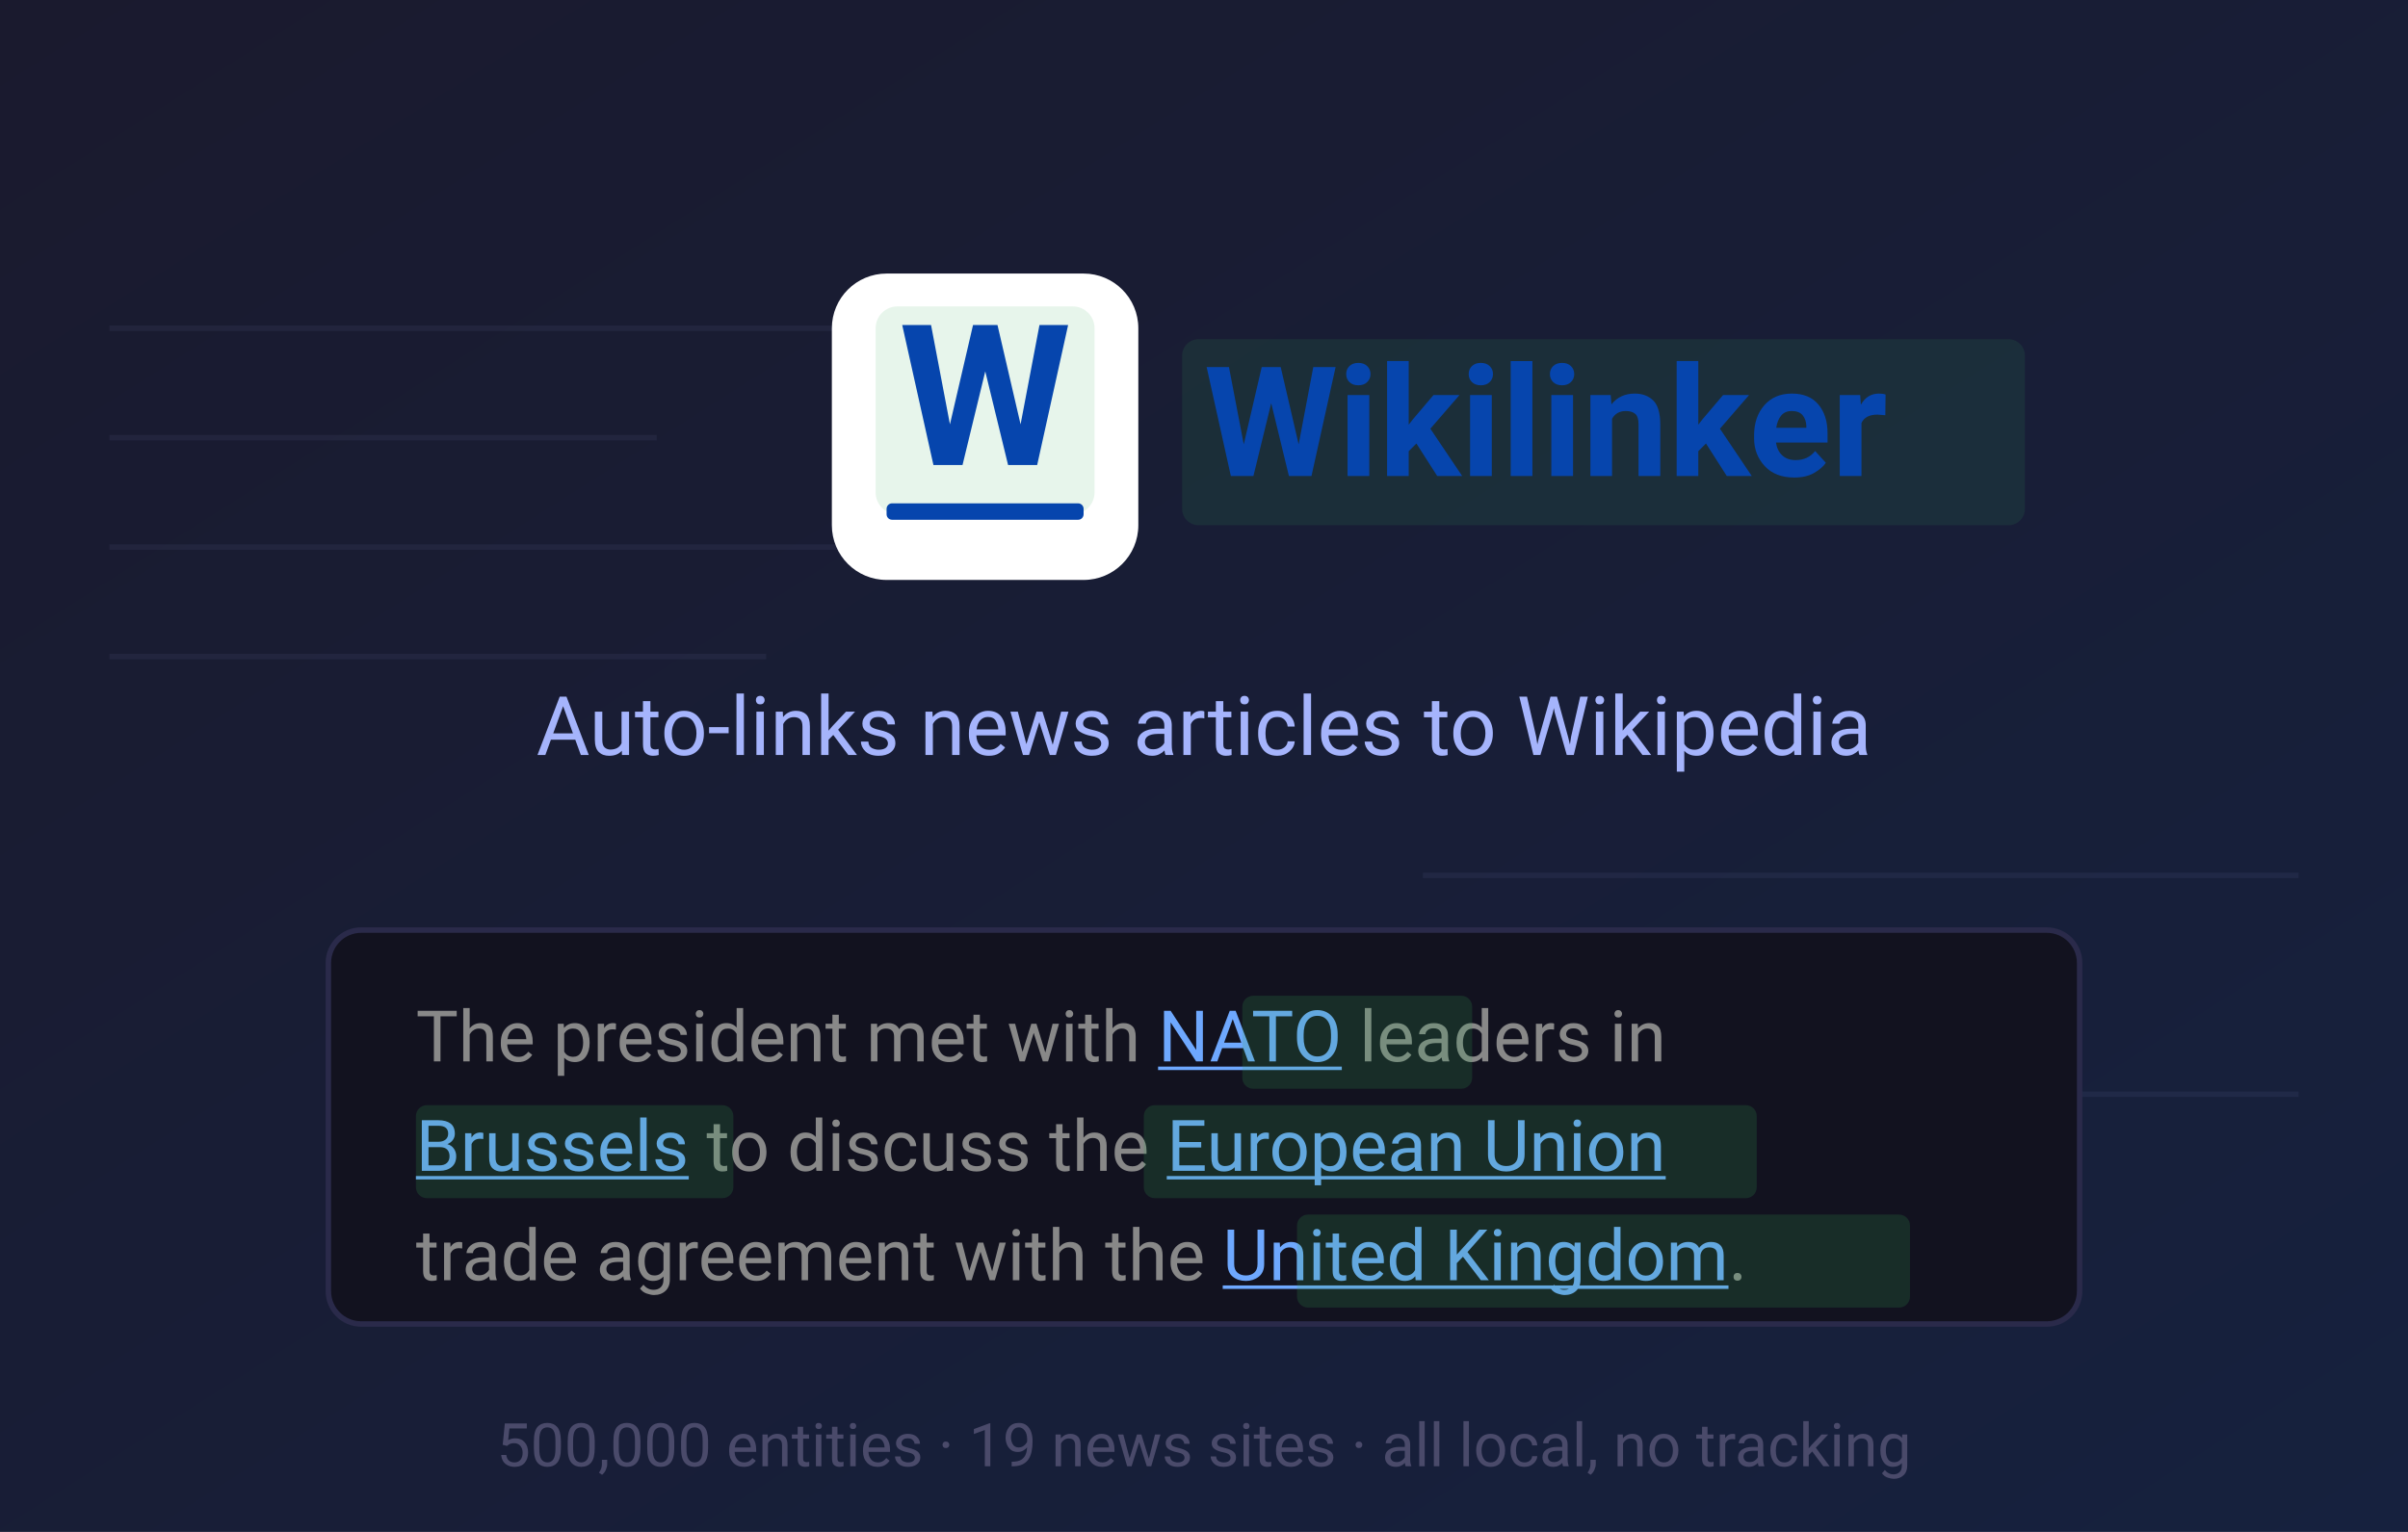
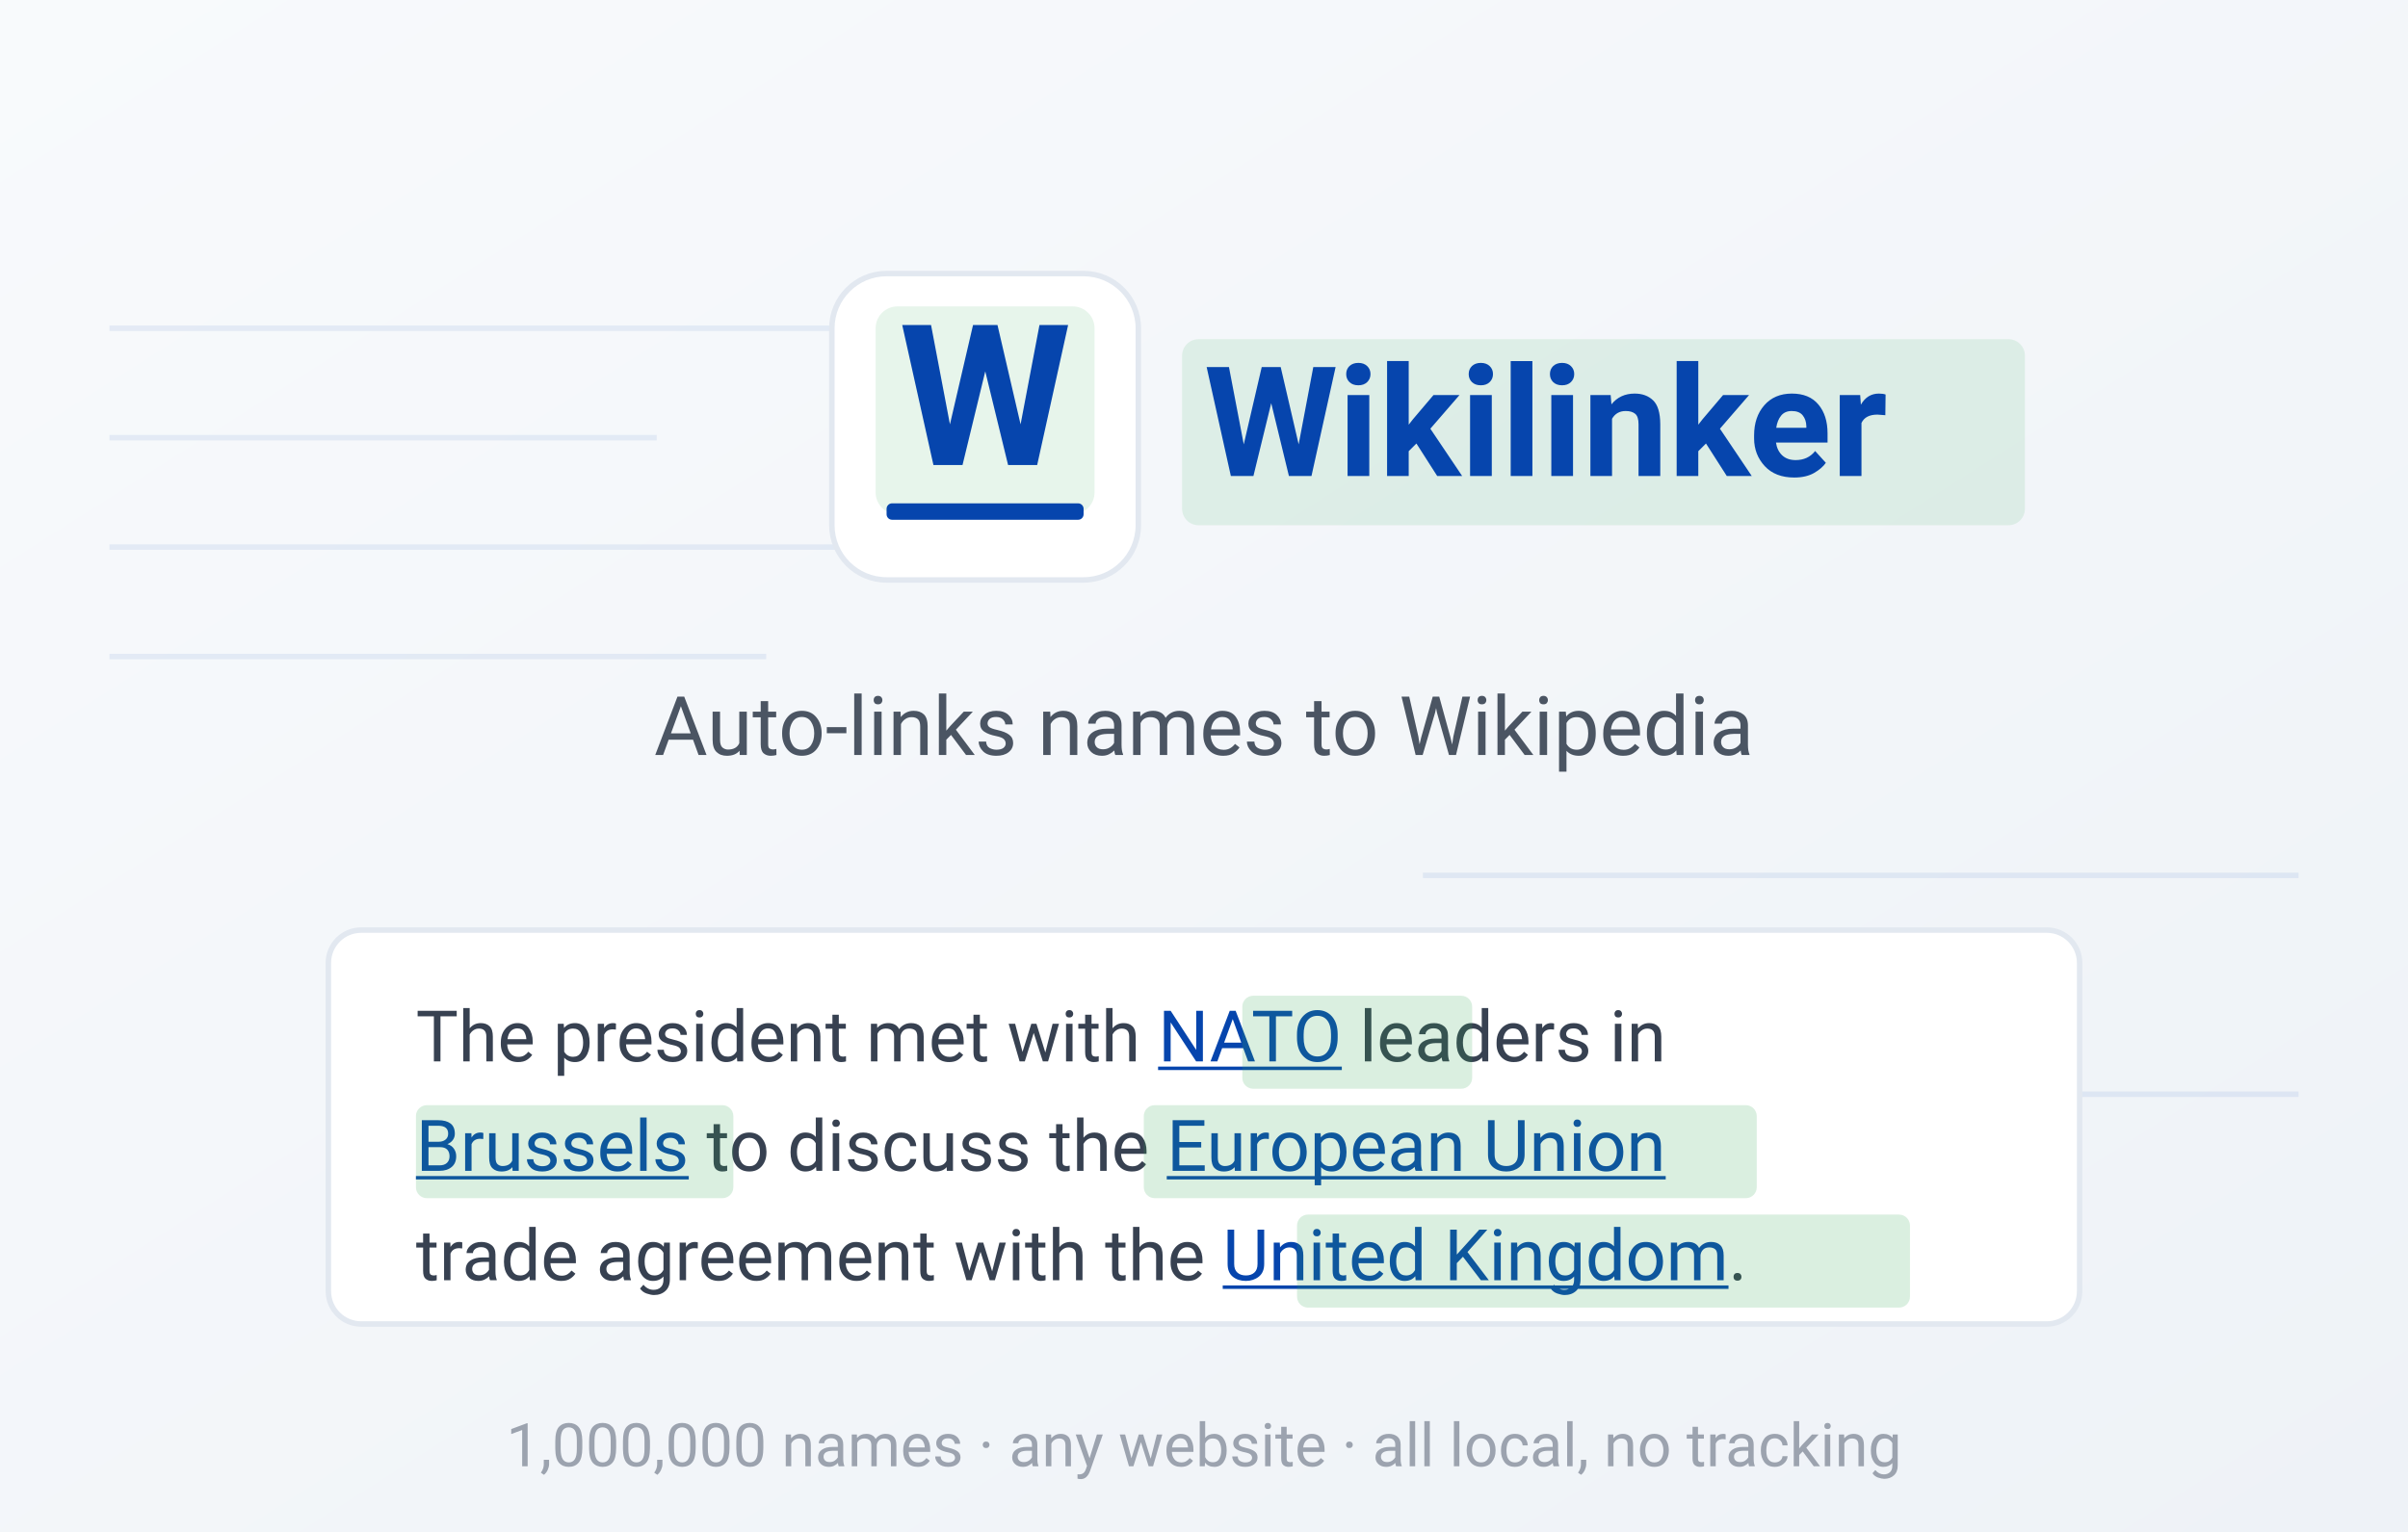
<svg xmlns="http://www.w3.org/2000/svg" width="440" height="280" viewBox="0 0 440 280">
  <defs>
    <linearGradient id="bg" x1="0%" y1="0%" x2="100%" y2="100%">
-       <stop offset="0%" style="stop-color:#1a1a2e" />
-       <stop offset="100%" style="stop-color:#16213e" />
+       <stop offset="0%" style="stop-color:#f8fafc" />
+       <stop offset="100%" style="stop-color:#eef2f7" />
    </linearGradient>
  </defs>
  <rect width="440" height="280" fill="url(#bg)" />
-   <g opacity="0.06" stroke="#a5b4fc" stroke-width="1">
+   <g opacity="0.08" stroke="#0645ad" stroke-width="1">
    <line x1="20" y1="60" x2="160" y2="60" />
    <line x1="20" y1="80" x2="120" y2="80" />
    <line x1="20" y1="100" x2="180" y2="100" />
    <line x1="20" y1="120" x2="140" y2="120" />
    <line x1="260" y1="160" x2="420" y2="160" />
    <line x1="260" y1="180" x2="380" y2="180" />
    <line x1="260" y1="200" x2="420" y2="200" />
    <line x1="260" y1="220" x2="360" y2="220" />
  </g>
-   <rect x="152" y="50" width="56" height="56" rx="10" fill="#ffffff" />
+   <rect x="152" y="50" width="56" height="56" rx="10" fill="#ffffff" stroke="#e2e8f0" stroke-width="1" />
  <rect x="160" y="56" width="40" height="38" rx="4" fill="rgba(52, 168, 83, 0.12)" />
  <text x="180" y="85" text-anchor="middle" font-family="-apple-system, BlinkMacSystemFont, 'Segoe UI', Roboto, sans-serif" font-size="36" font-weight="bold" fill="#0645ad">W</text>
  <rect x="162" y="92" width="36" height="3" rx="1" fill="#0645ad" />
  <rect x="216" y="62" width="154" height="34" rx="3" fill="rgba(52, 168, 83, 0.12)" pointer-events="none" />
  <text x="220" y="87" text-anchor="start" font-family="-apple-system, BlinkMacSystemFont, 'Segoe UI', Roboto, sans-serif" font-size="28" font-weight="bold" fill="#0645ad" text-decoration="underline">
    <tspan>Wikilinker</tspan>
  </text>
-   <text x="220" y="138" text-anchor="middle" font-family="-apple-system, BlinkMacSystemFont, 'Segoe UI', Roboto, sans-serif" font-size="15" fill="#a5b4fc">Auto-links news articles to Wikipedia</text>
+   <text x="220" y="138" text-anchor="middle" font-family="-apple-system, BlinkMacSystemFont, 'Segoe UI', Roboto, sans-serif" font-size="15" fill="#4b5563">Auto-links names to Wikipedia</text>
  <g transform="translate(60, 170)">
-     <rect x="0" y="0" width="320" height="72" rx="6" fill="#12121f" stroke="#2a2a4a" stroke-width="1" />
-     <text x="16" y="24" font-family="-apple-system, BlinkMacSystemFont, 'Segoe UI', Roboto, sans-serif" font-size="13" fill="#888">
+     <rect x="0" y="0" width="320" height="72" rx="6" fill="#ffffff" stroke="#e2e8f0" stroke-width="1" />
+     <text x="16" y="24" font-family="-apple-system, BlinkMacSystemFont, 'Segoe UI', Roboto, sans-serif" font-size="13" fill="#374151">
      The president met with
-       <tspan fill="#6ea8fe" text-decoration="underline">NATO</tspan>
+       <tspan fill="#0645ad" text-decoration="underline">NATO</tspan>
      leaders in
    </text>
-     <text x="16" y="44" font-family="-apple-system, BlinkMacSystemFont, 'Segoe UI', Roboto, sans-serif" font-size="13" fill="#888">
-       <tspan fill="#6ea8fe" text-decoration="underline">Brussels</tspan>
+     <text x="16" y="44" font-family="-apple-system, BlinkMacSystemFont, 'Segoe UI', Roboto, sans-serif" font-size="13" fill="#374151">
+       <tspan fill="#0645ad" text-decoration="underline">Brussels</tspan>
      to discuss the
-       <tspan fill="#6ea8fe" text-decoration="underline">European Union</tspan>
+       <tspan fill="#0645ad" text-decoration="underline">European Union</tspan>
    </text>
-     <text x="16" y="64" font-family="-apple-system, BlinkMacSystemFont, 'Segoe UI', Roboto, sans-serif" font-size="13" fill="#888">
+     <text x="16" y="64" font-family="-apple-system, BlinkMacSystemFont, 'Segoe UI', Roboto, sans-serif" font-size="13" fill="#374151">
      trade agreement with the
-       <tspan fill="#6ea8fe" text-decoration="underline">United Kingdom</tspan>.
+       <tspan fill="#0645ad" text-decoration="underline">United Kingdom</tspan>.
    </text>
    <rect x="167" y="12" width="42" height="17" rx="2" fill="rgba(52, 168, 83, 0.18)" />
    <rect x="16" y="32" width="58" height="17" rx="2" fill="rgba(52, 168, 83, 0.18)" />
    <rect x="149" y="32" width="112" height="17" rx="2" fill="rgba(52, 168, 83, 0.18)" />
    <rect x="177" y="52" width="112" height="17" rx="2" fill="rgba(52, 168, 83, 0.18)" />
  </g>
-   <text x="220" y="268" text-anchor="middle" font-family="-apple-system, BlinkMacSystemFont, 'Segoe UI', Roboto, sans-serif" font-size="11" fill="#4a4a6a">500,000 entities · 19 news sites · all local, no tracking</text>
+   <text x="220" y="268" text-anchor="middle" font-family="-apple-system, BlinkMacSystemFont, 'Segoe UI', Roboto, sans-serif" font-size="11" fill="#9ca3af">1,000,000 names · any website · all local, no tracking</text>
</svg>
